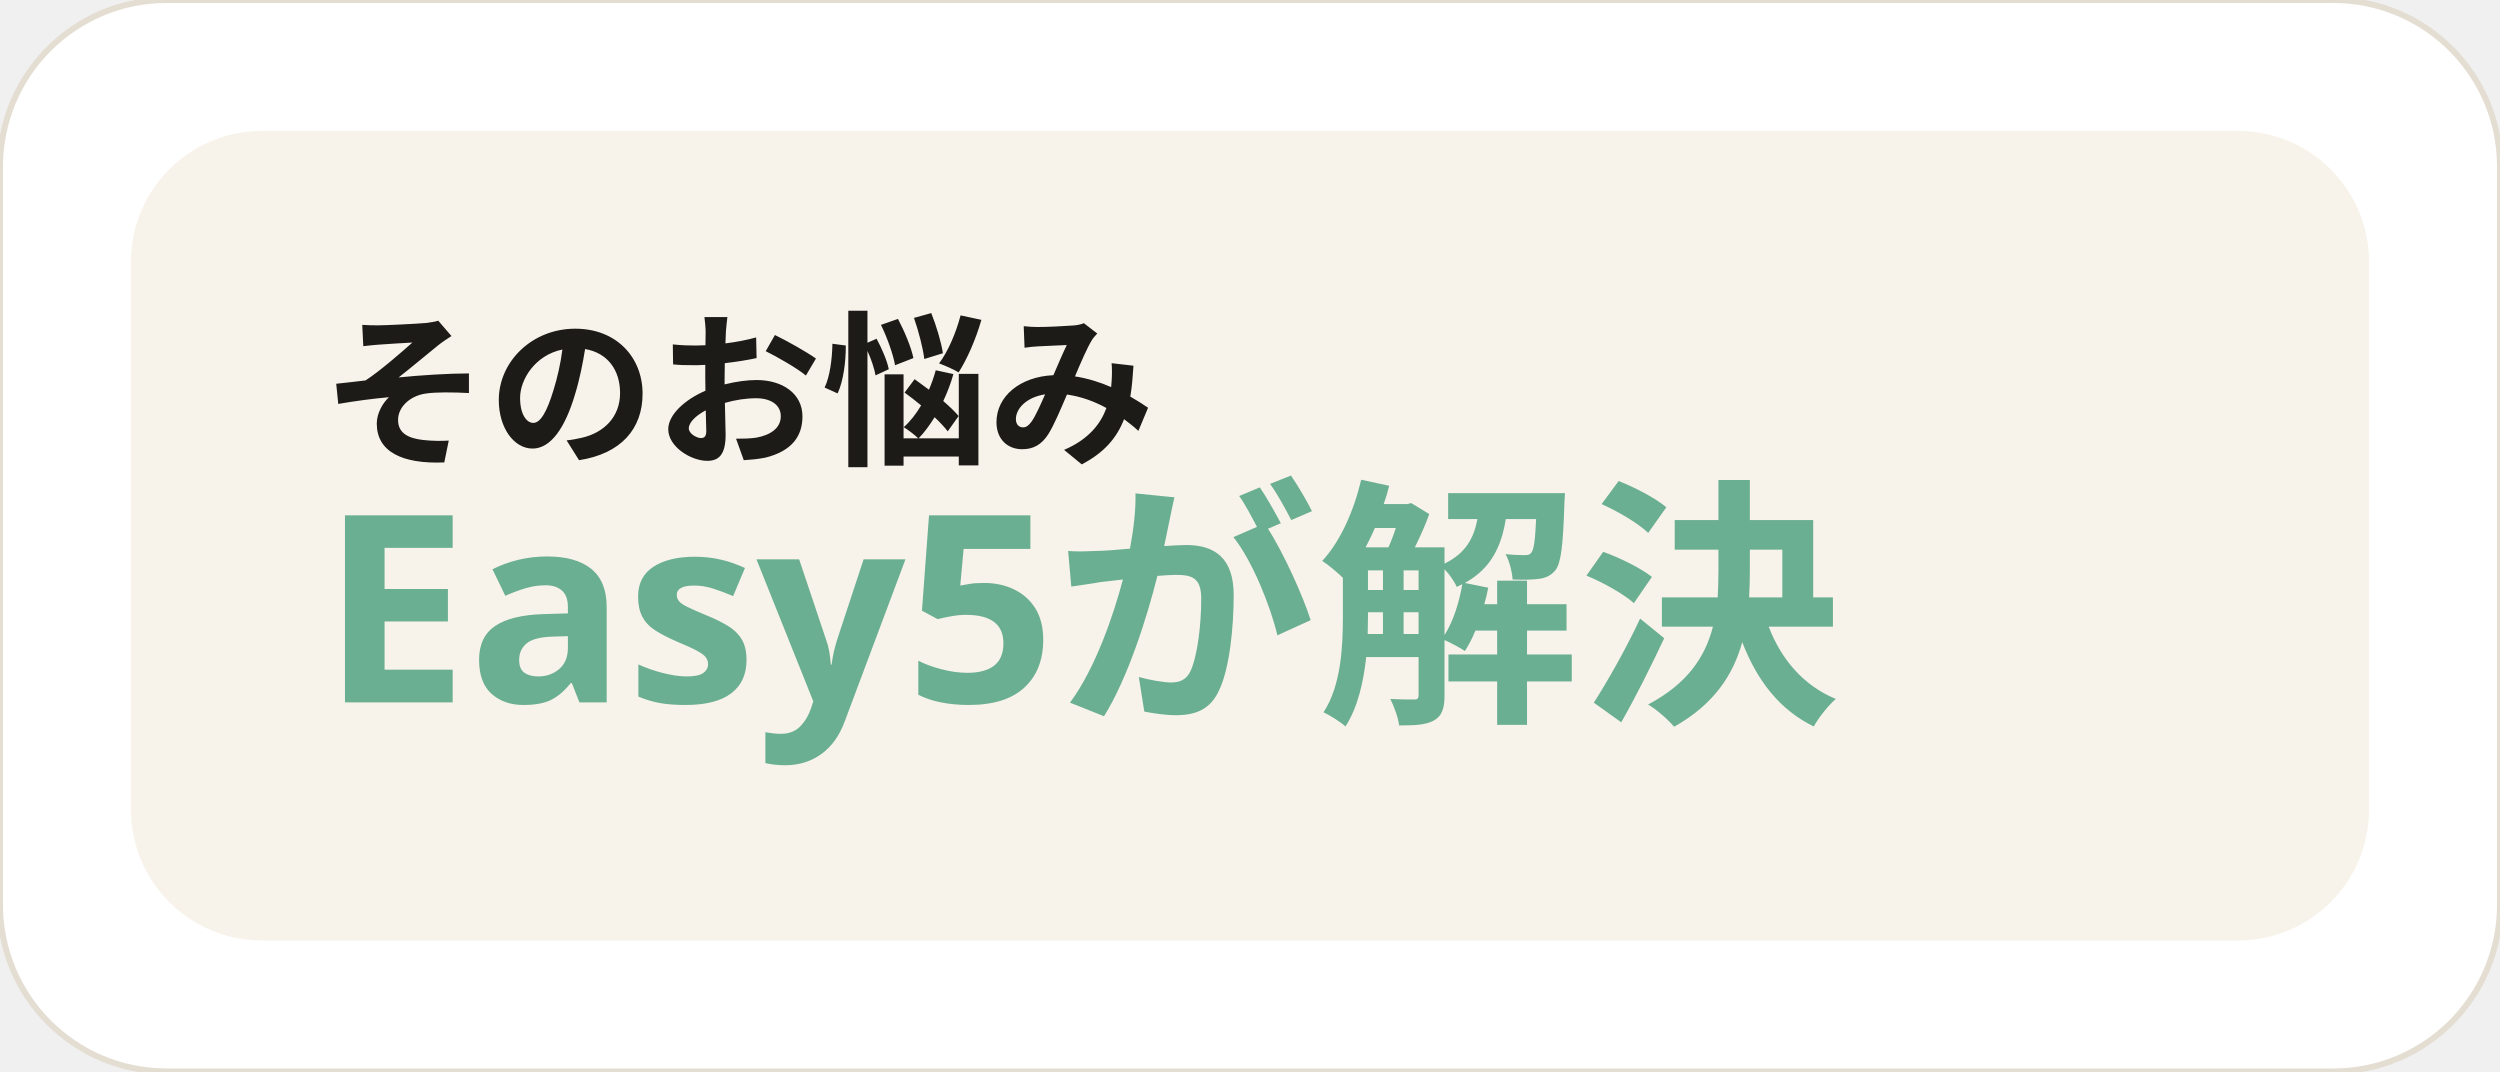
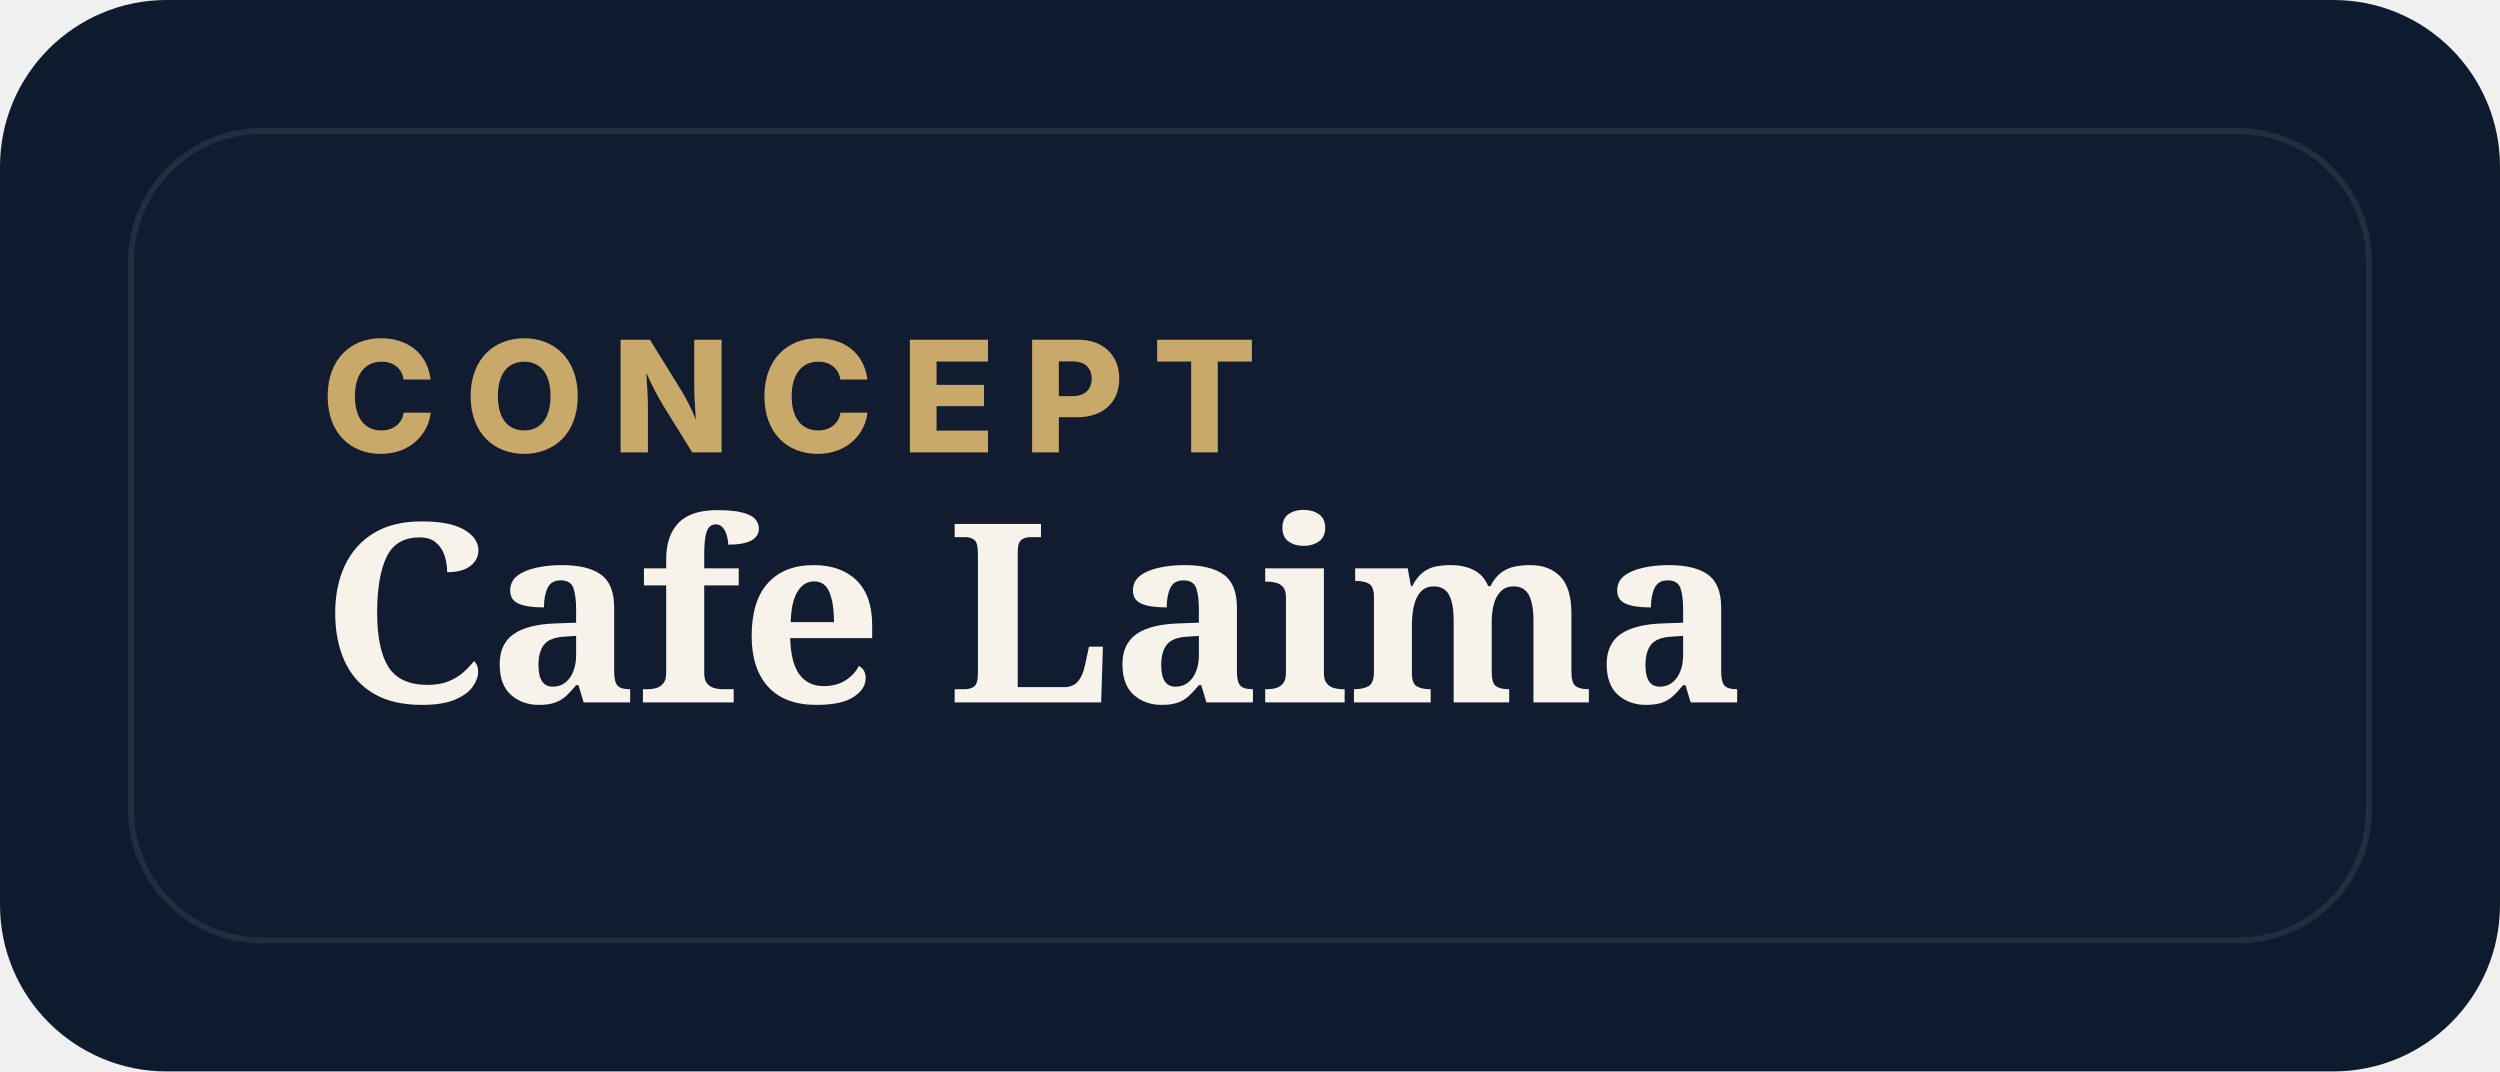
- <svg xmlns="http://www.w3.org/2000/svg" viewBox="0 0 420 180" role="img" aria-label="そのお悩み">
-   <rect width="420" height="180" rx="28" fill="#fff" stroke="#e4ddd2" />
-   <rect x="22" y="22" width="376" height="136" rx="22" fill="#f8f3ea" />
-   <text x="54" y="76" font-family="system-ui, sans-serif" font-size="28" font-weight="900" fill="#1d1b18">そのお悩み</text>
-   <text x="54" y="118" font-family="system-ui, sans-serif" font-size="44" font-weight="900" fill="#6baf92">Easy5が解決</text>
+ <svg xmlns="http://www.w3.org/2000/svg" viewBox="0 0 420 180" role="img" aria-label="Cafe Laima コンセプト">
+   <rect width="420" height="180" rx="28" fill="#0E1B2E" />
+   <rect x="22" y="22" width="376" height="136" rx="22" fill="#111C31" stroke="rgba(255,255,255,0.08)" />
+   <text x="54" y="76" font-family="Inter, sans-serif" font-size="26" font-weight="800" letter-spacing="0.18em" fill="#C8A96A">CONCEPT</text>
+   <text x="54" y="118" font-family="Cormorant Garamond, serif" font-size="42" font-weight="700" fill="#F7F3EB">Cafe Laima</text>
</svg>
